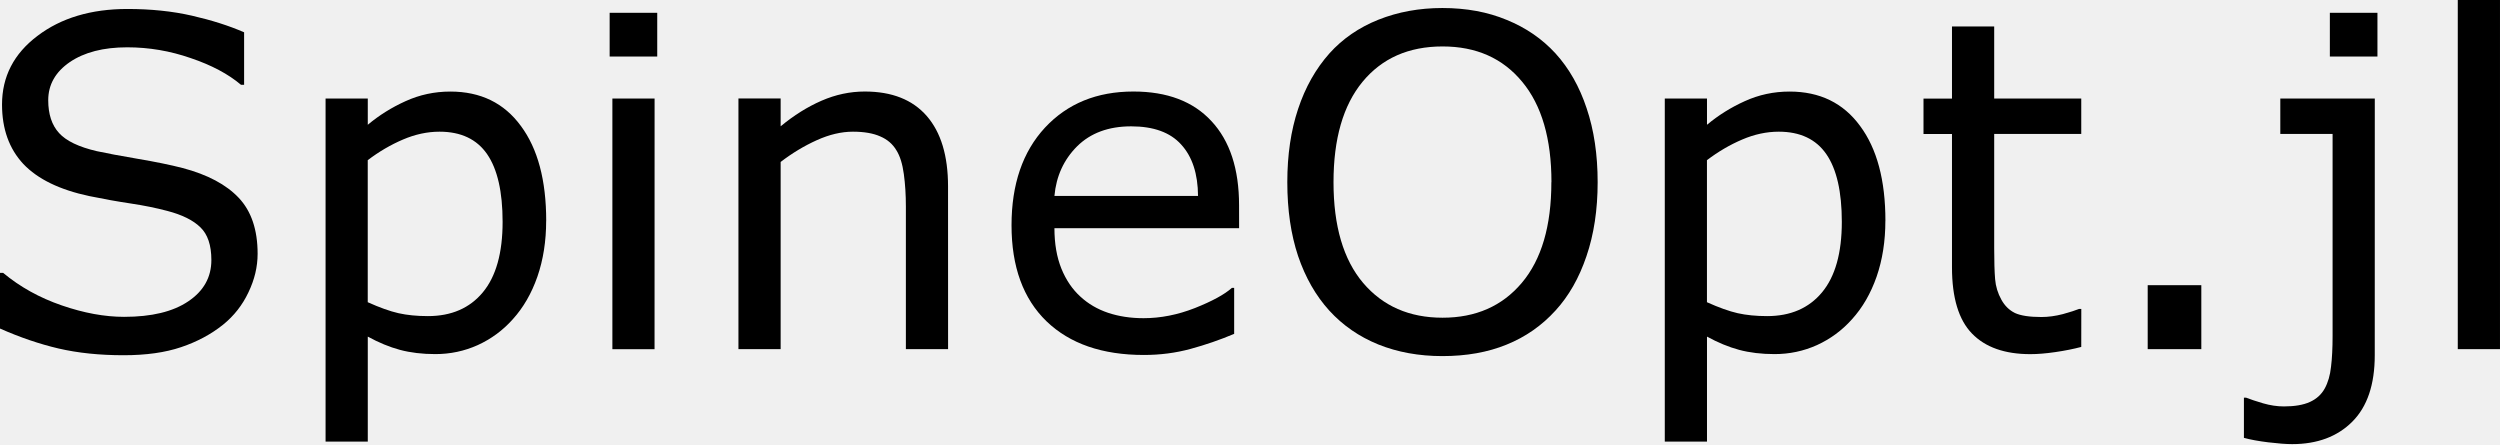
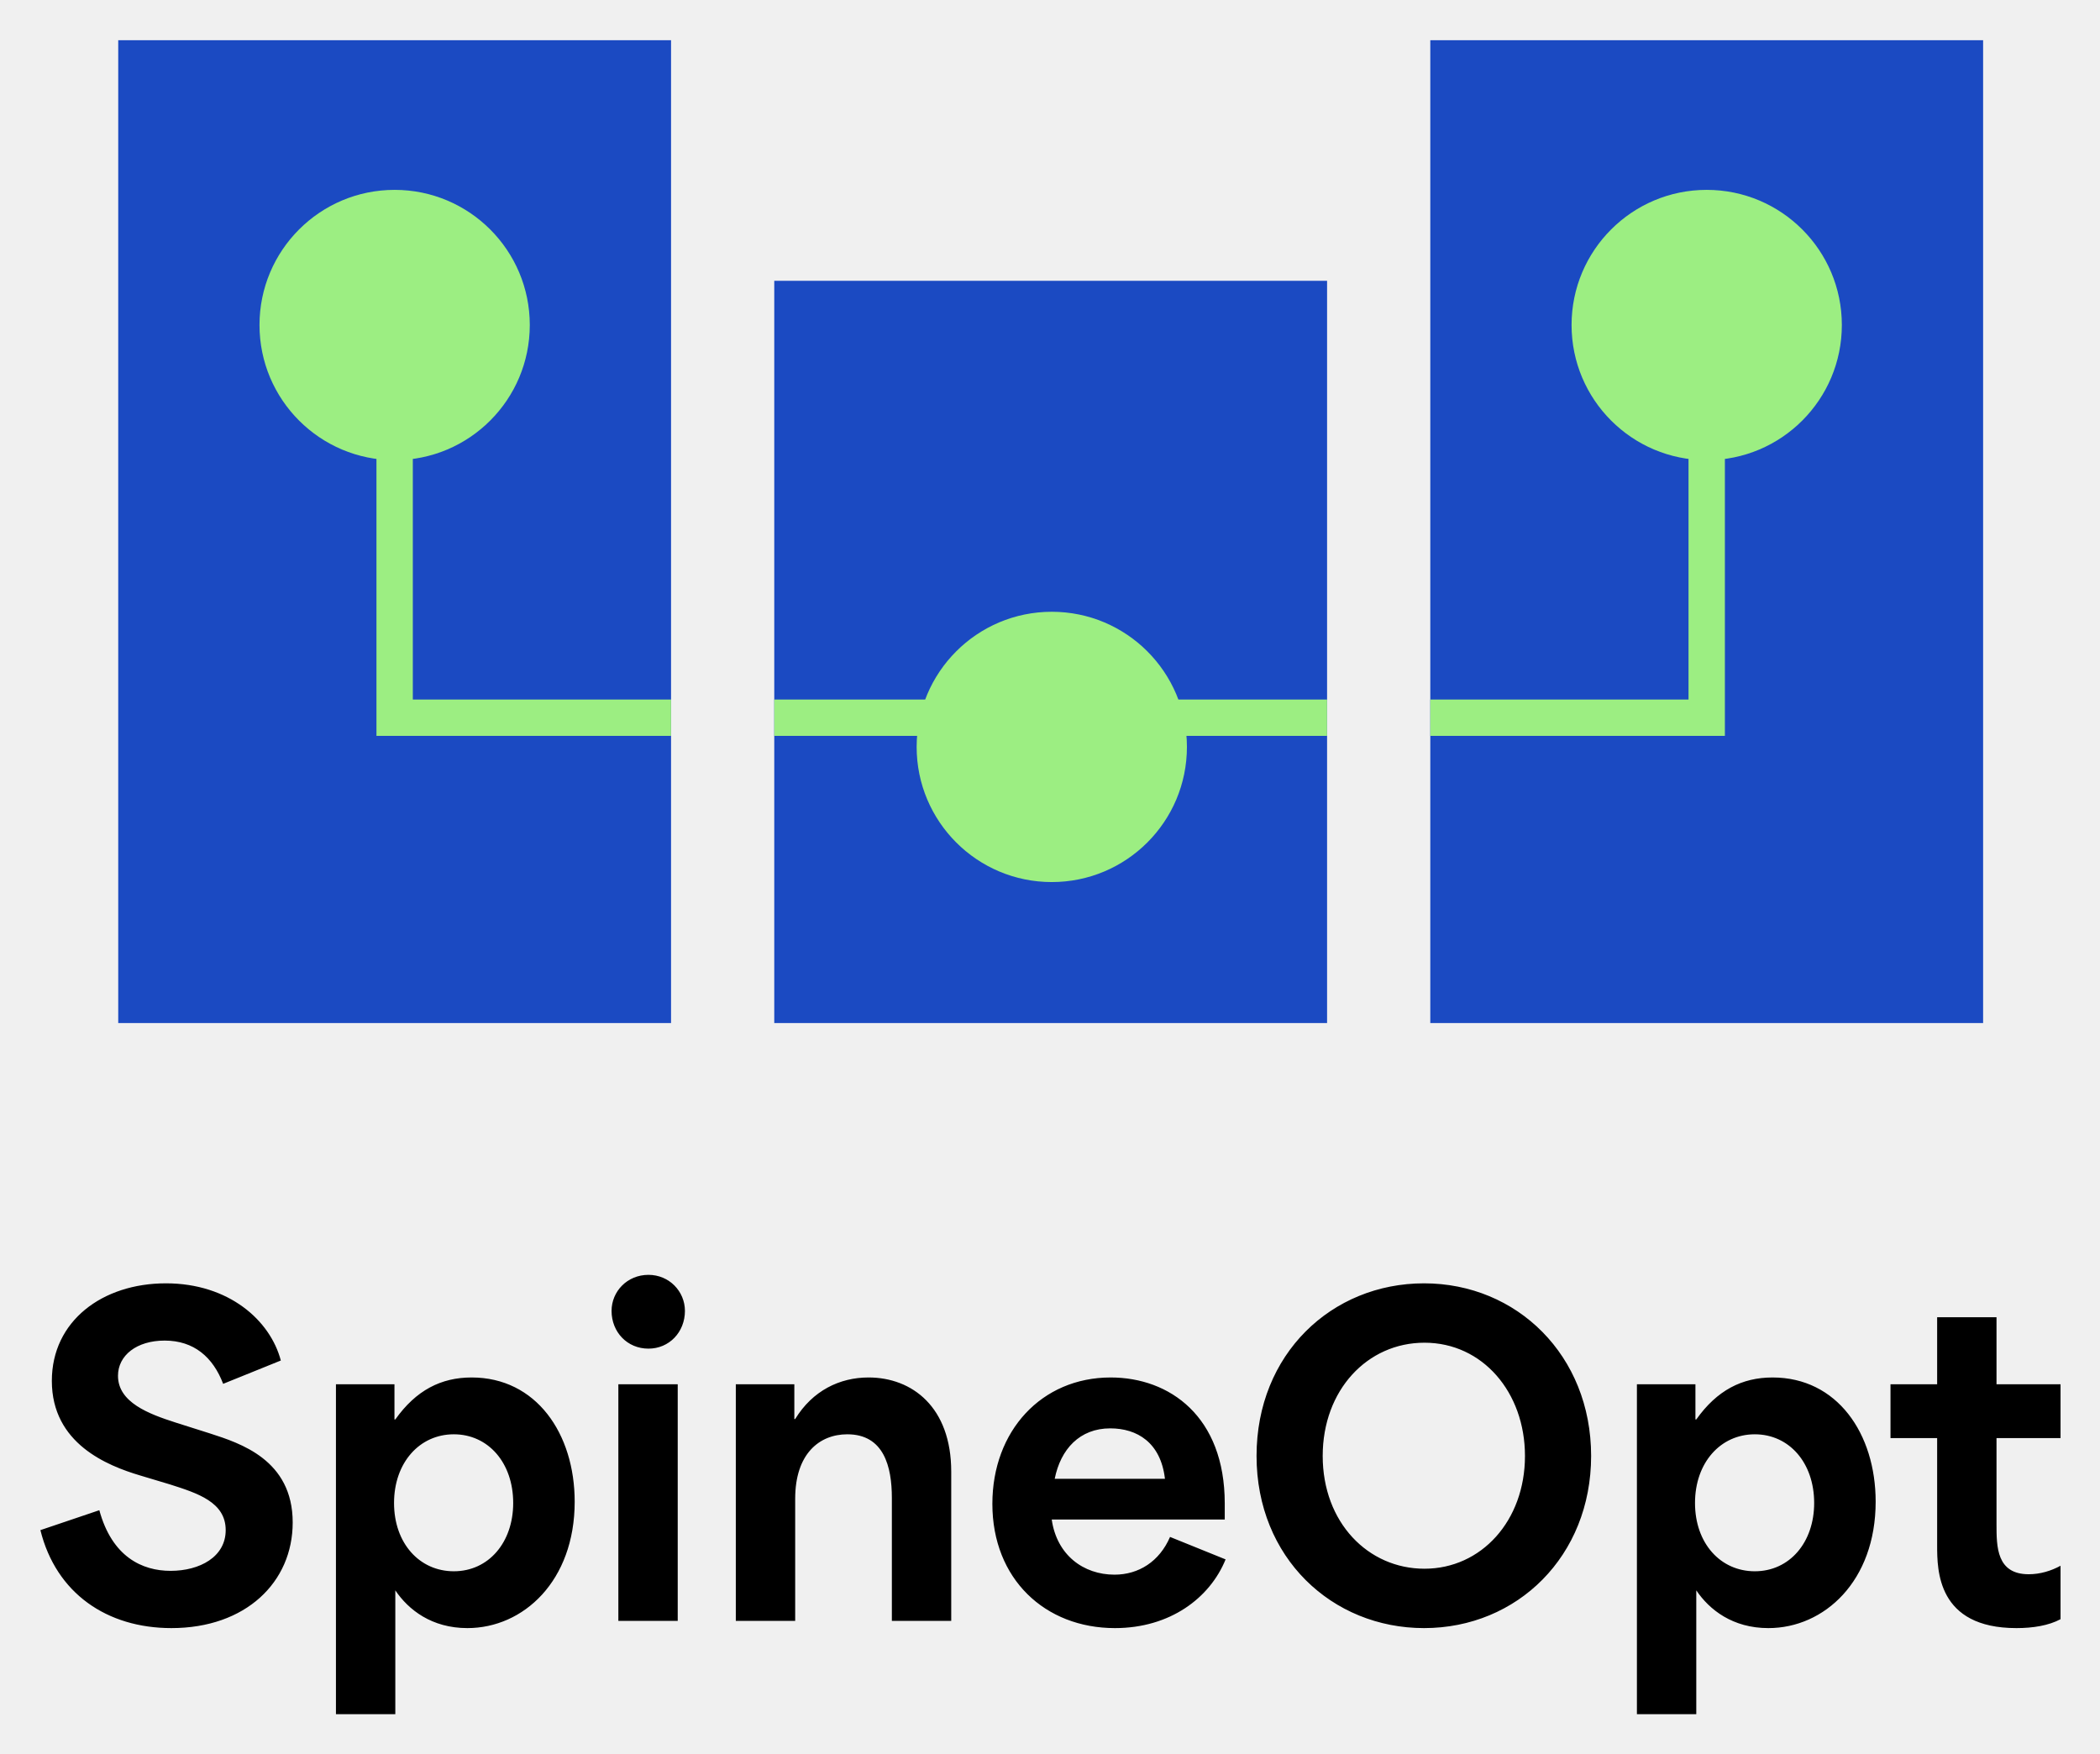
- <svg xmlns="http://www.w3.org/2000/svg" width="57.573mm" height="10.227mm" viewBox="0 0 57.573 10.227" version="1.1" id="svg5">
-   <defs id="defs2" />
-   <g id="layer1" transform="translate(-37.05232,-90.49137)">
-     <g aria-label="Switch Power System Planning Model" id="text165" style="font-size:10.583px;line-height:1.25;-inkscape-font-specification:'sans-serif, Normal';text-align:center;text-anchor:middle;stroke-width:0.265">
-       <g aria-label="SpineOpt.jl" id="text3785" style="stroke-width:0.07">
-         <path d="m 42.985,96.336 q 0,0.45 -0.212,0.889 -0.207,0.439 -0.584,0.744 -0.413,0.331 -0.966,0.517 -0.548,0.186 -1.323,0.186 -0.832,0 -1.499,-0.155 -0.661,-0.155 -1.349,-0.46 v -1.282 h 0.072 q 0.584,0.486 1.349,0.749 0.765,0.264 1.437,0.264 0.951,0 1.478,-0.357 0.532,-0.357 0.532,-0.951 0,-0.512 -0.253,-0.754 -0.248,-0.243 -0.76,-0.377 -0.388,-0.103 -0.842,-0.171 -0.45,-0.067 -0.956,-0.171 -1.023,-0.217 -1.519,-0.739 -0.491,-0.527 -0.491,-1.369 0,-0.966 0.816,-1.581 0.816,-0.62 2.072,-0.62 0.811,0 1.488,0.155 0.677,0.155 1.199,0.382 v 1.209 h -0.072 q -0.439,-0.372 -1.158,-0.615 -0.713,-0.248 -1.462,-0.248 -0.822,0 -1.323,0.341 -0.496,0.341 -0.496,0.878 0,0.481 0.248,0.754 0.248,0.274 0.873,0.419 0.331,0.072 0.941,0.176 0.61,0.103 1.034,0.212 0.858,0.227 1.292,0.687 0.434,0.46 0.434,1.287 z" id="path6908" />
-         <path d="m 49.63,95.576 q 0,0.703 -0.202,1.287 -0.202,0.579 -0.568,0.982 -0.341,0.382 -0.806,0.594 -0.46,0.207 -0.977,0.207 -0.45,0 -0.816,-0.098 -0.362,-0.098 -0.739,-0.305 v 2.418 h -0.972 v -7.901 h 0.972 v 0.605 q 0.388,-0.326 0.868,-0.543 0.486,-0.222 1.034,-0.222 1.044,0 1.623,0.791 0.584,0.785 0.584,2.186 z m -1.003,0.026 q 0,-1.044 -0.357,-1.561 -0.357,-0.517 -1.096,-0.517 -0.419,0 -0.842,0.181 -0.424,0.181 -0.811,0.475 v 3.271 q 0.413,0.186 0.708,0.253 0.3,0.067 0.677,0.067 0.811,0 1.266,-0.548 0.455,-0.548 0.455,-1.623 z" id="path6910" />
-         <path d="m 52.188,91.794 h -1.096 v -1.008 h 1.096 z m -0.062,6.739 H 51.155 v -5.772 h 0.972 z" id="path6912" />
-         <path d="m 58.886,98.532 h -0.972 v -3.287 q 0,-0.398 -0.047,-0.744 -0.047,-0.351 -0.171,-0.548 -0.129,-0.217 -0.372,-0.32 -0.243,-0.109 -0.63,-0.109 -0.398,0 -0.832,0.196 -0.434,0.196 -0.832,0.501 v 4.31 h -0.972 v -5.772 h 0.972 v 0.641 q 0.455,-0.377 0.941,-0.589 0.486,-0.212 0.997,-0.212 0.935,0 1.426,0.563 0.491,0.563 0.491,1.623 z" id="path6914" />
-         <path d="m 65.588,95.747 h -4.253 q 0,0.532 0.16,0.93 0.16,0.393 0.439,0.646 0.269,0.248 0.636,0.372 0.372,0.124 0.816,0.124 0.589,0 1.183,-0.233 0.599,-0.238 0.853,-0.465 h 0.052 v 1.059 q -0.491,0.207 -1.003,0.346 -0.512,0.14 -1.075,0.14 -1.437,0 -2.243,-0.775 -0.806,-0.78 -0.806,-2.212 0,-1.416 0.77,-2.248 0.775,-0.832 2.036,-0.832 1.168,0 1.798,0.682 0.636,0.682 0.636,1.938 z m -0.946,-0.744 q -0.005,-0.765 -0.388,-1.183 -0.377,-0.419 -1.152,-0.419 -0.78,0 -1.245,0.46 -0.46,0.46 -0.522,1.142 z" id="path6916" />
-         <path d="m 72.874,91.721 q 0.47,0.517 0.718,1.266 0.253,0.749 0.253,1.7 0,0.951 -0.258,1.705 -0.253,0.749 -0.713,1.251 -0.475,0.522 -1.127,0.785 -0.646,0.264 -1.478,0.264 -0.811,0 -1.478,-0.269 -0.661,-0.269 -1.127,-0.78 -0.465,-0.512 -0.718,-1.256 -0.248,-0.744 -0.248,-1.7 0,-0.941 0.248,-1.685 0.248,-0.749 0.723,-1.282 0.455,-0.506 1.127,-0.775 0.677,-0.269 1.473,-0.269 0.827,0 1.483,0.274 0.661,0.269 1.121,0.77 z m -0.093,2.966 q 0,-1.499 -0.672,-2.31 -0.672,-0.816 -1.835,-0.816 -1.173,0 -1.845,0.816 -0.667,0.811 -0.667,2.31 0,1.514 0.682,2.32 0.682,0.801 1.829,0.801 1.147,0 1.824,-0.801 0.682,-0.806 0.682,-2.32 z" id="path6918" />
-         <path d="m 80.471,95.576 q 0,0.703 -0.202,1.287 -0.202,0.579 -0.568,0.982 -0.341,0.382 -0.806,0.594 -0.46,0.207 -0.977,0.207 -0.45,0 -0.816,-0.098 -0.362,-0.098 -0.739,-0.305 v 2.418 h -0.972 v -7.901 h 0.972 v 0.605 q 0.388,-0.326 0.868,-0.543 0.486,-0.222 1.034,-0.222 1.044,0 1.623,0.791 0.584,0.785 0.584,2.186 z m -1.003,0.026 q 0,-1.044 -0.357,-1.561 -0.357,-0.517 -1.096,-0.517 -0.419,0 -0.842,0.181 -0.424,0.181 -0.811,0.475 v 3.271 q 0.413,0.186 0.708,0.253 0.3,0.067 0.677,0.067 0.811,0 1.266,-0.548 0.455,-0.548 0.455,-1.623 z" id="path6920" />
-         <path d="m 84.982,98.481 q -0.274,0.072 -0.599,0.119 -0.32,0.047 -0.574,0.047 -0.884,0 -1.344,-0.475 -0.46,-0.475 -0.46,-1.524 v -3.07 h -0.656 v -0.816 h 0.656 V 91.101 h 0.972 v 1.659 h 2.005 v 0.816 h -2.005 v 2.63 q 0,0.455 0.021,0.713 0.021,0.253 0.145,0.475 0.114,0.207 0.31,0.305 0.202,0.093 0.61,0.093 0.238,0 0.496,-0.067 0.258,-0.072 0.372,-0.119 h 0.052 z" id="path6922" />
-         <path d="m 87.747,98.532 h -1.235 v -1.473 h 1.235 z" id="path6924" />
-         <path d="m 91.803,91.794 h -1.096 v -1.008 h 1.096 z m -0.062,6.878 q 0,1.013 -0.517,1.53 -0.517,0.517 -1.385,0.517 -0.207,0 -0.548,-0.041 -0.336,-0.041 -0.563,-0.103 v -0.925 h 0.052 q 0.145,0.057 0.388,0.129 0.248,0.072 0.481,0.072 0.372,0 0.599,-0.103 0.227,-0.103 0.341,-0.31 0.114,-0.207 0.145,-0.501 0.036,-0.289 0.036,-0.708 V 93.576 H 89.566 V 92.76 h 2.176 z" id="path6926" />
-         <path d="m 94.625,98.532 h -0.972 v -8.041 h 0.972 z" id="path6928" />
-       </g>
-     </g>
+ <svg xmlns="http://www.w3.org/2000/svg" role="img" viewBox="-16.19 23.31 841.88 702.88" version="1.1" id="svg6">
+   <defs id="defs1">
+     <clipPath id="a">
+       <path fill="none" d="M252.83 433.436H31.208V39.44h221.623v393.996zm263 0H294.208V135.869h221.623v297.567zm263 0H557.208V39.44H778.831v393.996z" id="path1" />
+     </clipPath>
+   </defs>
+   <g clip-path="url(#a)" id="g6">
+     <path fill="#1b4ac2" d="M546.276 0H11.373v446.737h788.186V0H546.276z" id="path2" />
+     <path fill="#9cee82" d="M405.466 318.303H134.729V153.598h14.579v150.126h256.158v14.579z" id="path3" />
+     <path fill="#9cee82" d="M675.308 318.303H404.574v-14.579h256.155V153.598h14.579v164.705z" id="path4" />
+     <circle cx="405.465" cy="322.73" r="54.177" fill="#9cee82" id="circle4" />
+     <circle cx="668.02" cy="153.6" r="54.177" fill="#9cee82" id="circle5" />
+     <circle cx="142.019" cy="153.6" r="54.177" fill="#9cee82" id="circle6" />
  </g>
+   <path fill="#fff" d="M0 636.706l23.63-7.99c5.1 18.699 17.17 24.311 28.56 24.311 11.729 0 22.1-5.611 22.1-16.32 0-11.221-11.22-14.791-22.439-18.359l-11.9-3.57c-13.09-3.91-35.359-12.75-35.359-37.91 0-23.969 20.23-39.1 45.73-39.1 25.16 0 41.819 14.791 46.069 30.939l-23.119 9.35c-4.08-10.709-11.73-17.34-23.46-17.34-11.22 0-18.7 5.951-18.7 14.111 0 10.709 12.41 15.299 22.95 18.699l13.94 4.42c12.07 3.91 33.149 10.539 33.149 35.699 0 23.971-18.869 42.33-48.619 42.33-25.84 0-46.239-13.94-52.529-39.27zm118.488-58.48h23.46v14.111h.34c8.33-11.73 18.36-16.83 30.6-16.83 25.84 0 41.31 22.439 41.31 49.809 0 31.791-20.569 50.66-43.01 50.66-14.279 0-23.63-7.311-28.899-15.131v49.641h-23.8V578.226zm47.26 74.971c13.94 0 23.8-11.56 23.8-27.371 0-16.148-10.03-27.539-23.8-27.539s-23.97 11.391-23.97 27.539 10.2 27.371 23.97 27.371zm78.027-118.83c8.33 0 14.62 6.631 14.62 14.451 0 8.5-6.29 15.129-14.62 15.129-8.5 0-14.79-6.629-14.79-15.129 0-7.82 6.29-14.451 14.79-14.451zm-12.069 43.859h23.8v94.859h-23.8V578.226zm47.089-0h23.459v13.941h.341c6.97-11.391 17.85-16.66 29.409-16.66 17.51 0 33.149 11.9 33.149 37.74v59.838h-23.8v-49.299c0-12.58-3.229-25.5-17.85-25.5-11.22 0-20.909 7.82-20.909 25.84v48.959h-23.8v-94.859zm102.85 47.94c0-29.238 19.72-50.658 47.43-50.658 23.63 0 45.73 15.639 45.73 50.488v6.461h-69.359c2.04 14.279 12.75 22.1 25.159 22.1 9.69 0 18.02-5.269 22.27-15.129l22.27 9.01c-6.29 15.469-22.27 27.539-44.37 27.539-28.049 0-49.129-19.721-49.129-49.81zm69.189-10.029c-1.7-14.619-11.22-20.229-21.93-20.229-12.24 0-19.891 8.328-22.27 20.229h44.2zm36.72-9.18c0-40.799 30.09-69.189 67.149-69.189 37.23 0 66.98 28.9 66.98 69.189 0 40.119-29.58 69.019-66.98 69.019-36.89 0-67.149-28.221-67.149-69.019zm67.319 45.219c22.779 0 40.29-19.209 40.29-45.219 0-25.5-17-45.389-40.29-45.389-22.95 0-40.8 19.039-40.8 45.389 0 26.689 18.19 45.219 40.8 45.219zm85.168-73.949h23.46v14.111h.34c8.33-11.73 18.36-16.83 30.6-16.83 25.84 0 41.31 22.439 41.31 49.809 0 31.791-20.569 50.66-43.009 50.66-14.28 0-23.63-7.311-28.9-15.131v49.641H640.041V578.226zm47.26 74.971c13.94 0 23.8-11.56 23.8-27.371 0-16.148-10.03-27.539-23.8-27.539s-23.97 11.391-23.97 27.539 10.2 27.371 23.97 27.371zm73.101-10.371v-43.01h-18.7v-21.59h18.7v-26.859h23.799v26.859h25.67v21.59h-25.67v34.51c0 9.01 0 20.061 12.92 20.061 4.591 0 9.011-1.359 12.75-3.4v21.42c-4.76 2.551-11.05 3.57-17.68 3.57-31.789 0-31.789-23.289-31.789-33.15z" id="path6" style="fill:#000000" />
</svg>
